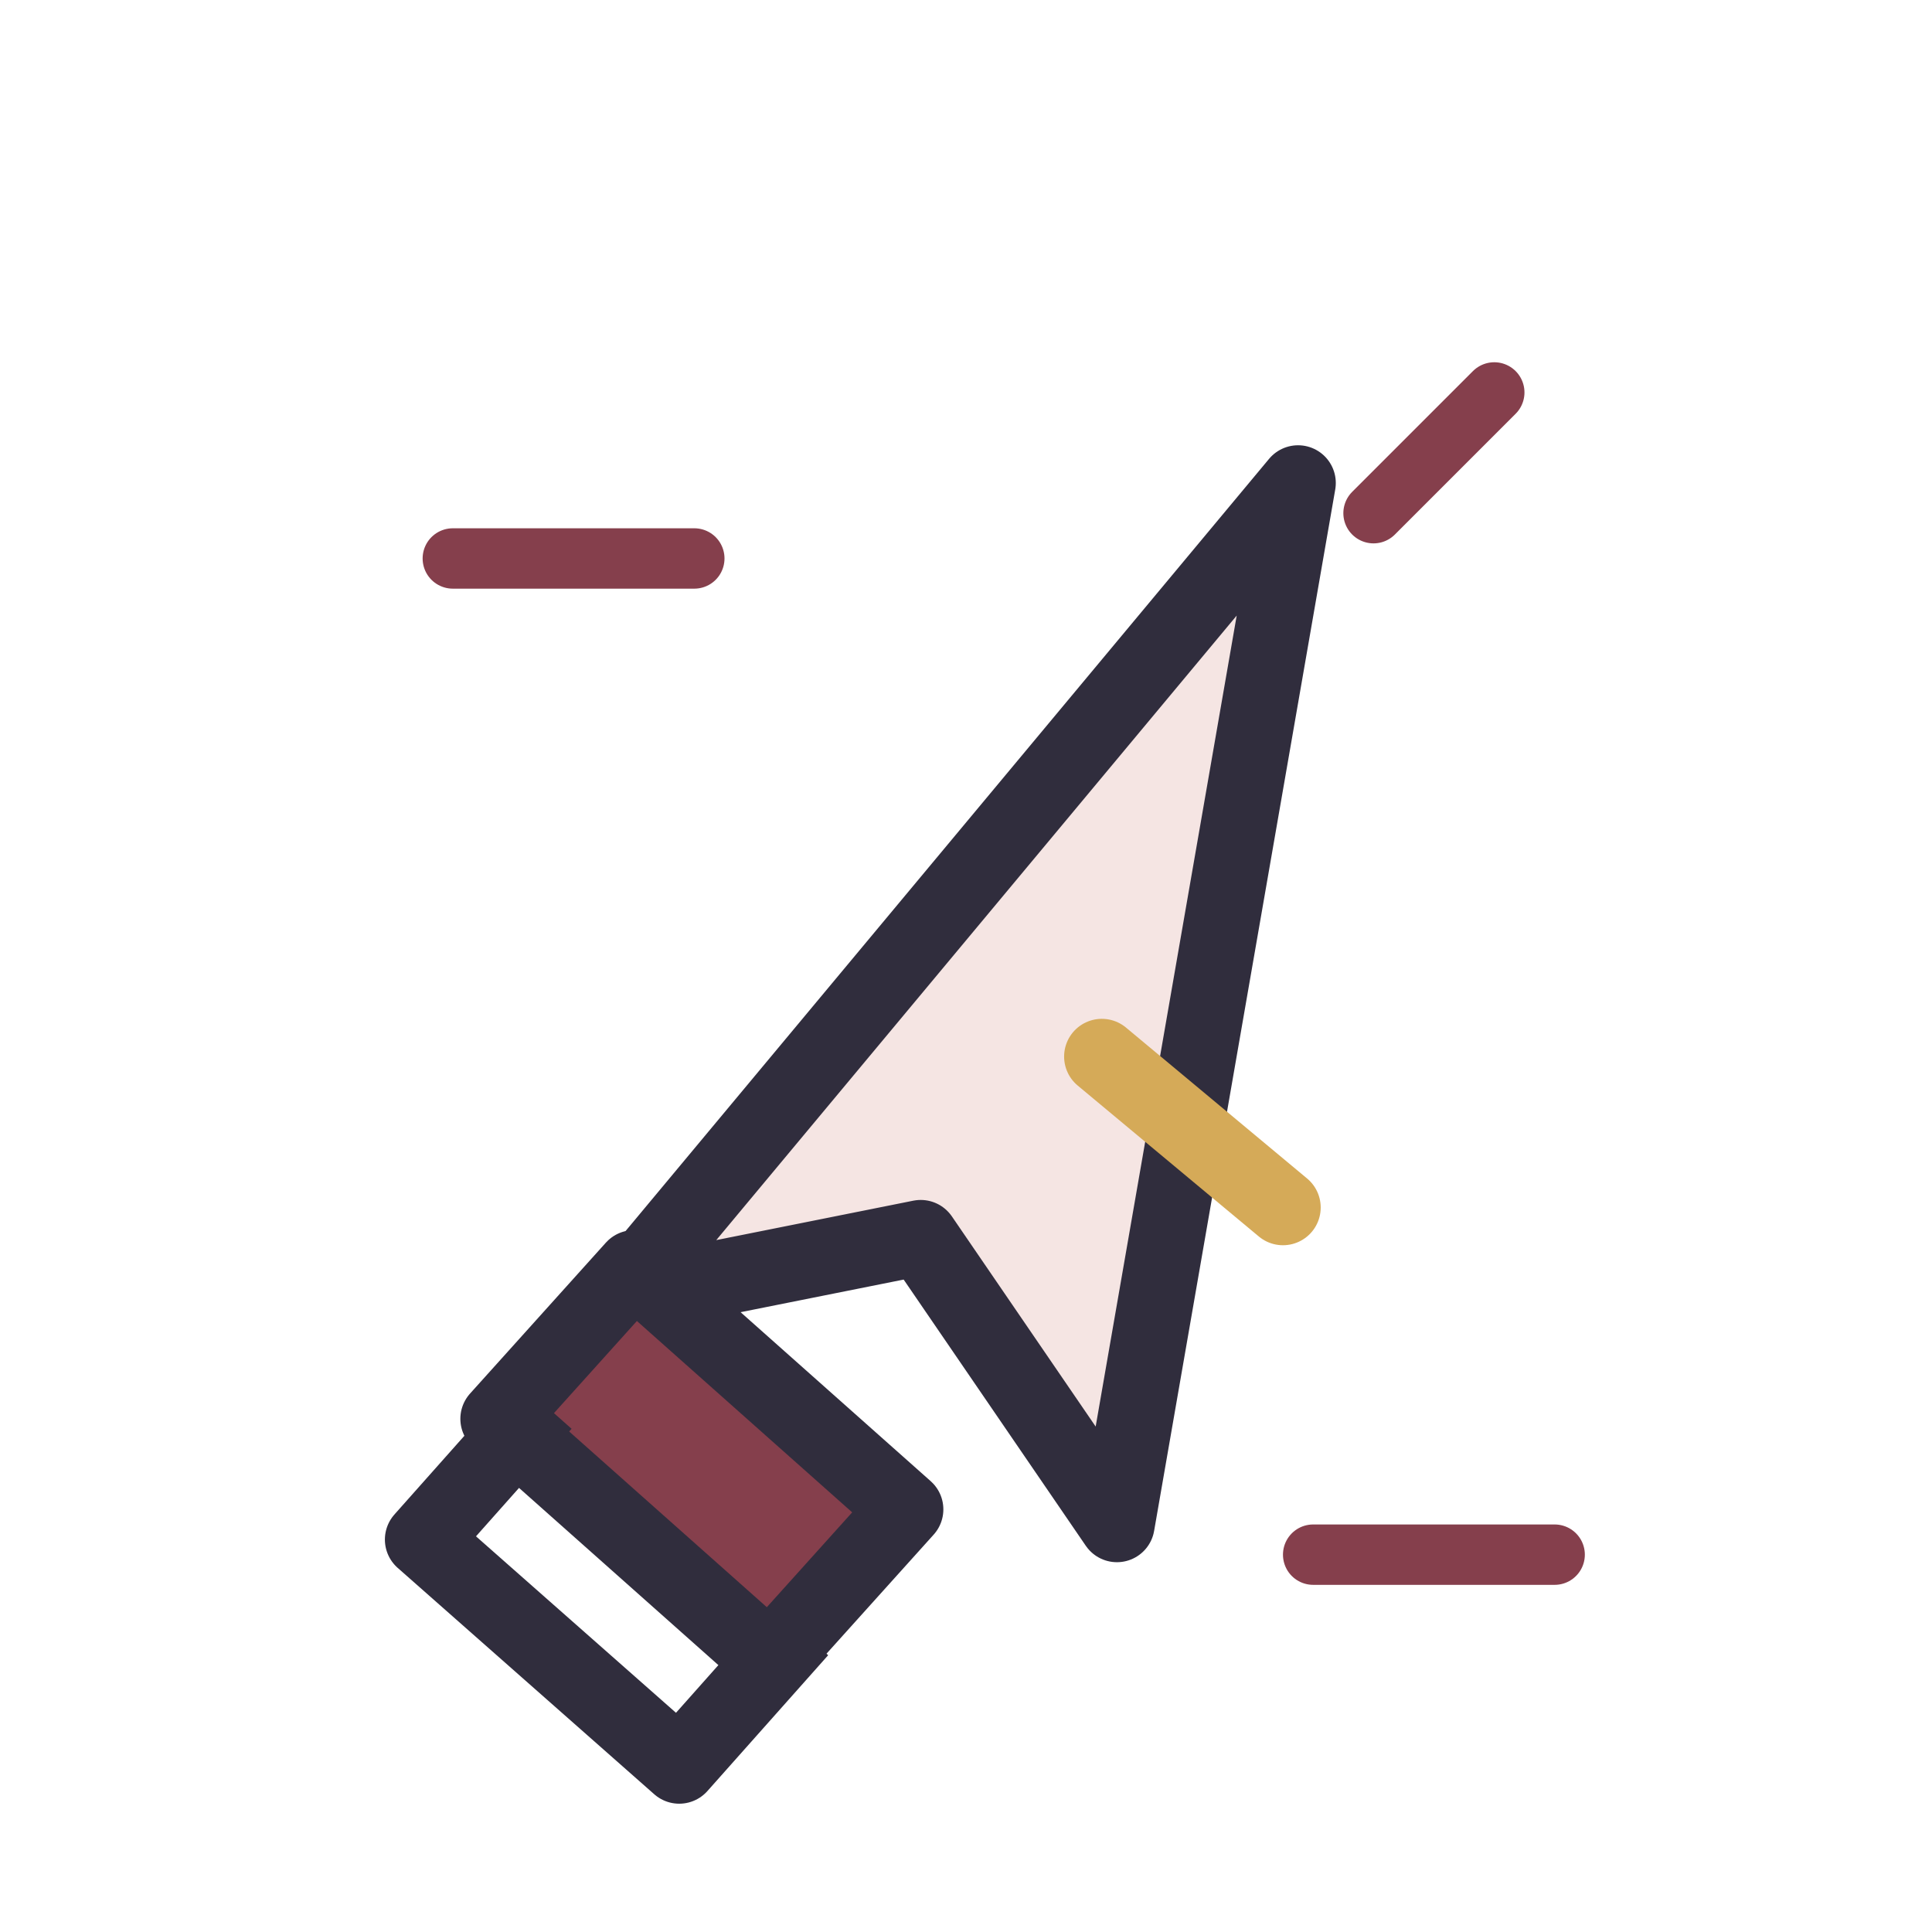
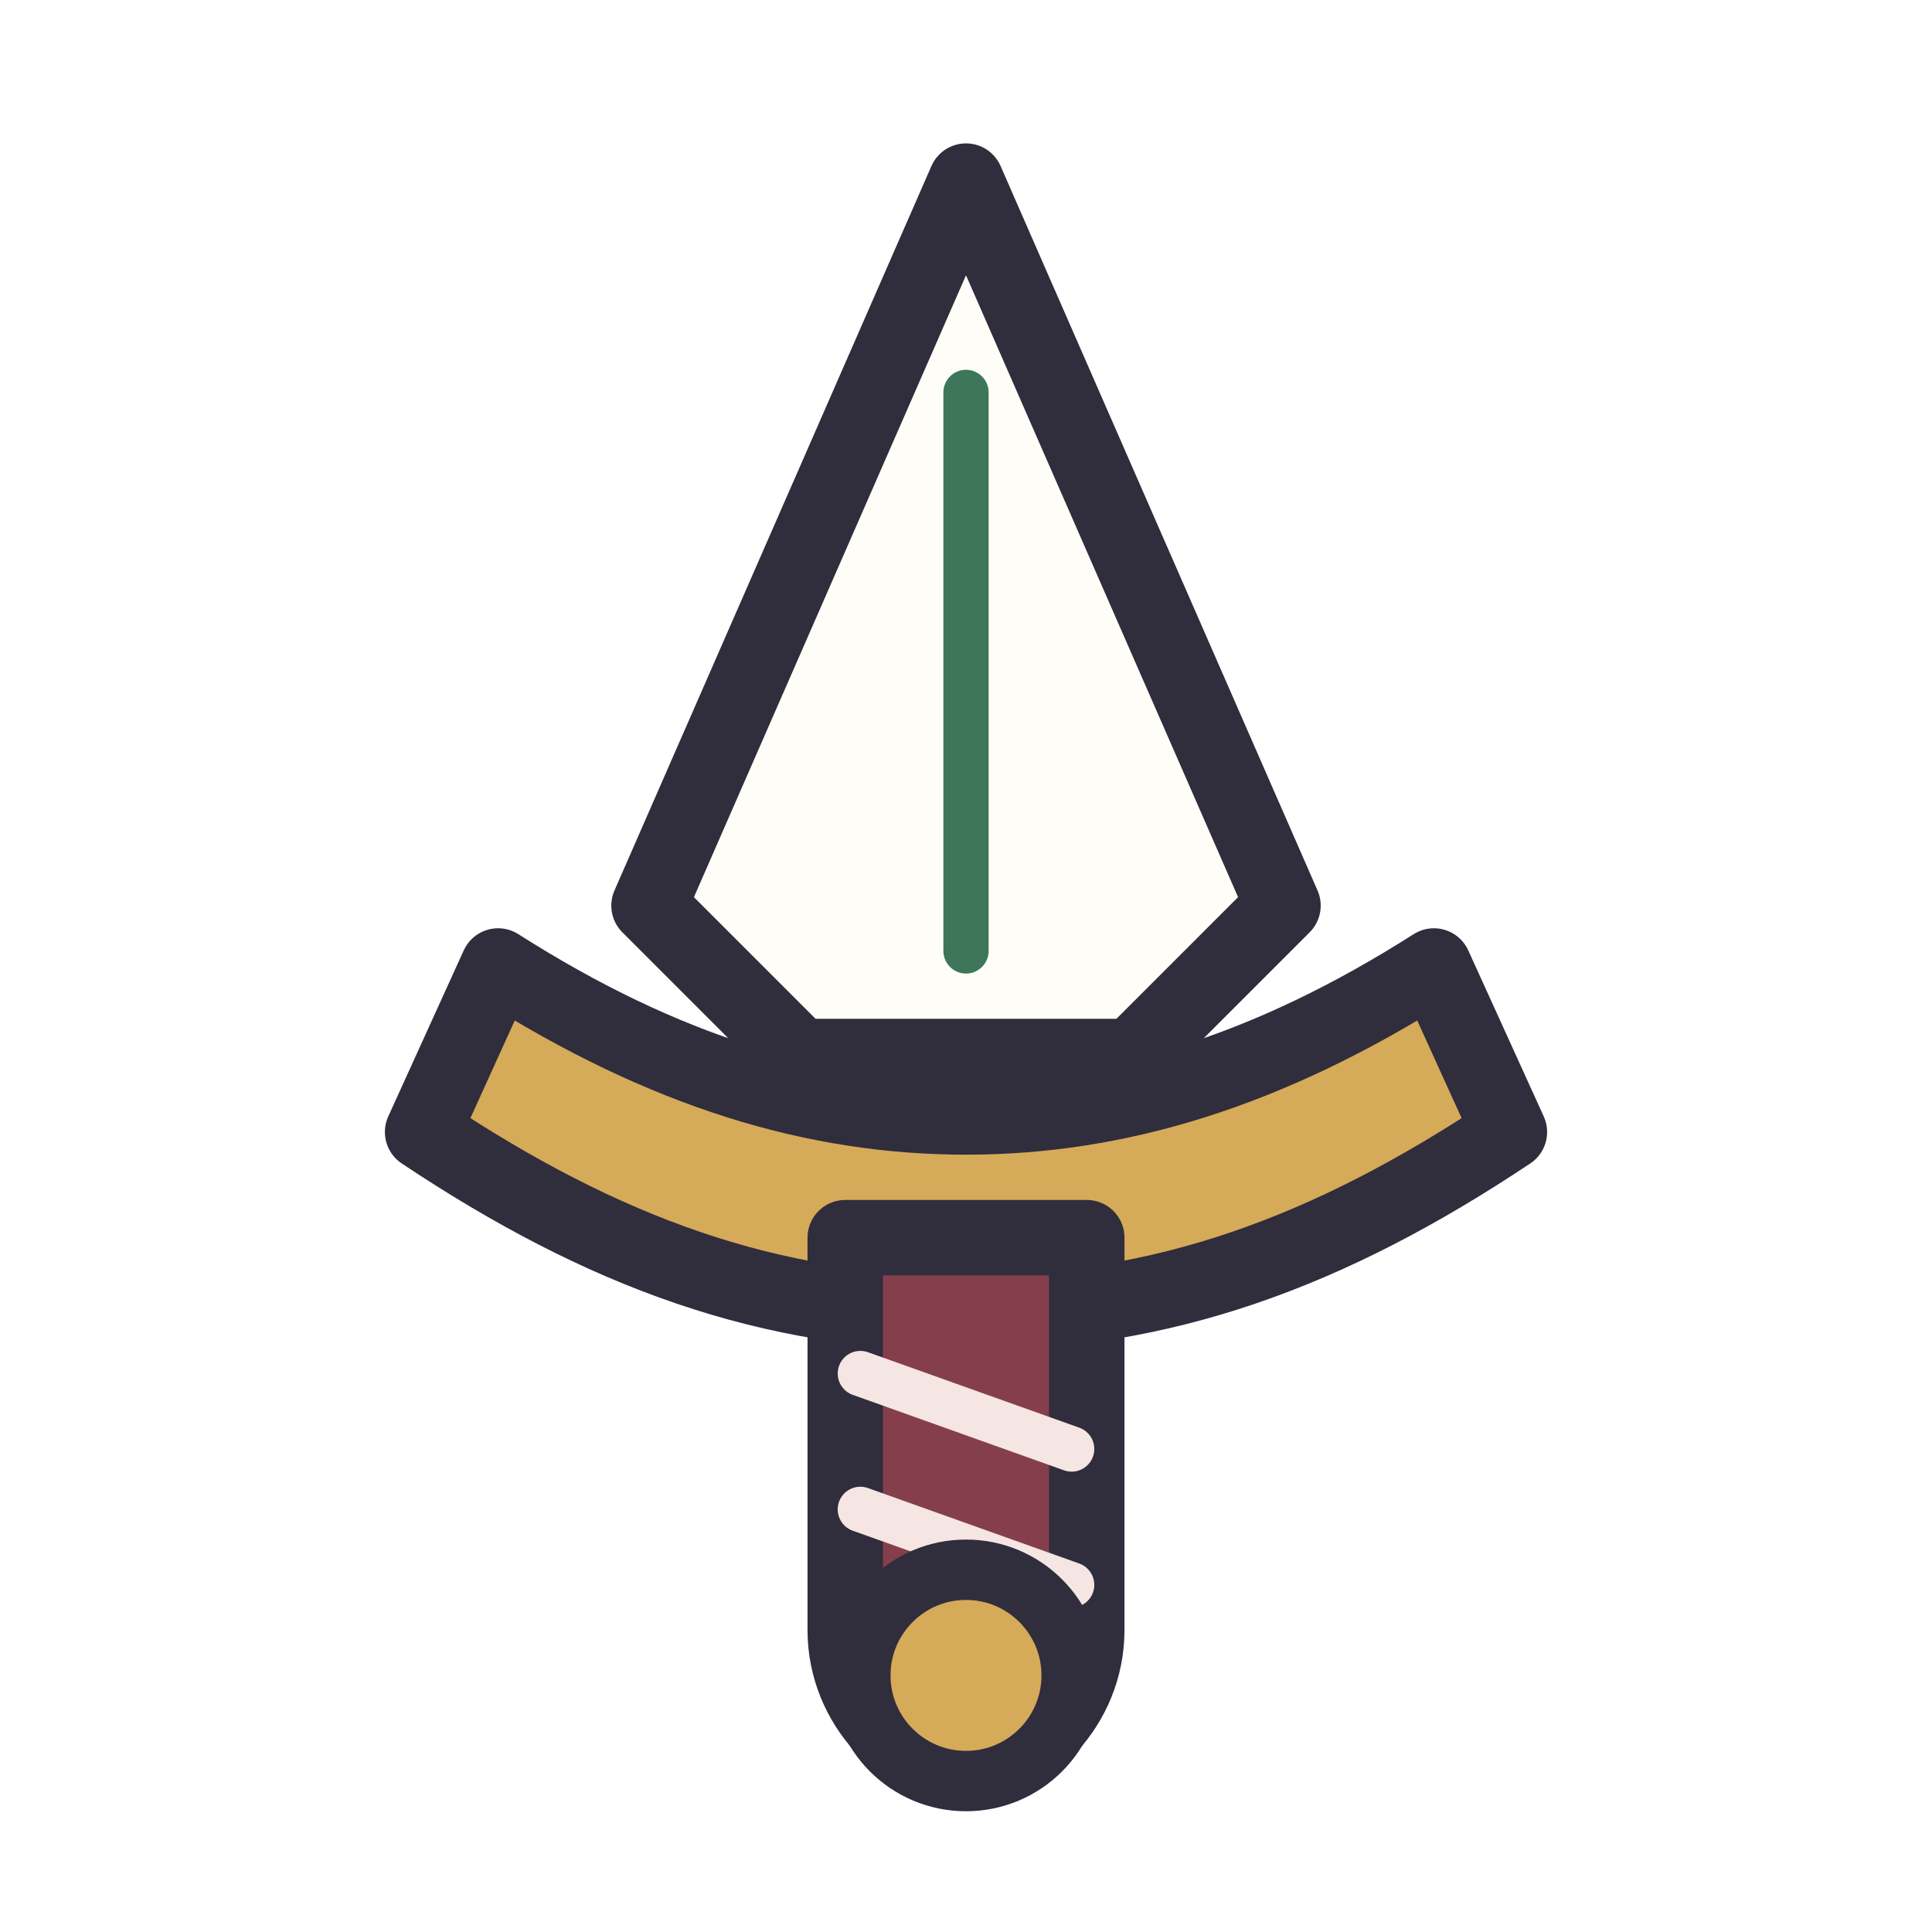
<svg xmlns="http://www.w3.org/2000/svg" viewBox="0 0 128 128">
-   <path d="m41 86 45-54-12 69-13-19Z" fill="#F5E5E3" stroke="#302D3D" stroke-width="5" stroke-linejoin="round" />
-   <path d="m42 84 18 16-9 10-18-16Z" fill="#853F4C" stroke="#302D3D" stroke-width="5" stroke-linejoin="round" />
-   <path d="m36 93-8 9 17 15 8-9" fill="none" stroke="#302D3D" stroke-width="5" stroke-linejoin="round" />
-   <path d="m73 70 12 10" fill="none" stroke="#D5AA58" stroke-width="5" stroke-linecap="round" />
-   <path d="M30 37h16M87 103h16M91 34l8-8" fill="none" stroke="#853F4C" stroke-width="4" stroke-linecap="round" />
+   <path d="M64 12 85 60 75 70H53L43 60Z" fill="#FFFDF7" stroke="#302D3D" stroke-width="5" stroke-linejoin="round" />
+   <path d="M64 26v37" fill="none" stroke="#3E7659" stroke-width="3" stroke-linecap="round" />
+   <path d="M33 64c11 7 21 10 31 10s20-3 31-10l5 11c-12 8-23 12-36 12s-24-4-36-12Z" fill="#D5AA58" stroke="#302D3D" stroke-width="5" stroke-linejoin="round" />
+   <path d="M56 82h16v26c0 5-4 9-8 9s-8-4-8-9Z" fill="#853F4C" stroke="#302D3D" stroke-width="5" stroke-linejoin="round" />
+   <path d="m57 91 14 5m-14 4 14 5" fill="none" stroke="#F5E5E3" stroke-width="3" stroke-linecap="round" />
+   <circle cx="64" cy="111" r="7" fill="#D5AA58" stroke="#302D3D" stroke-width="4" />
</svg>
